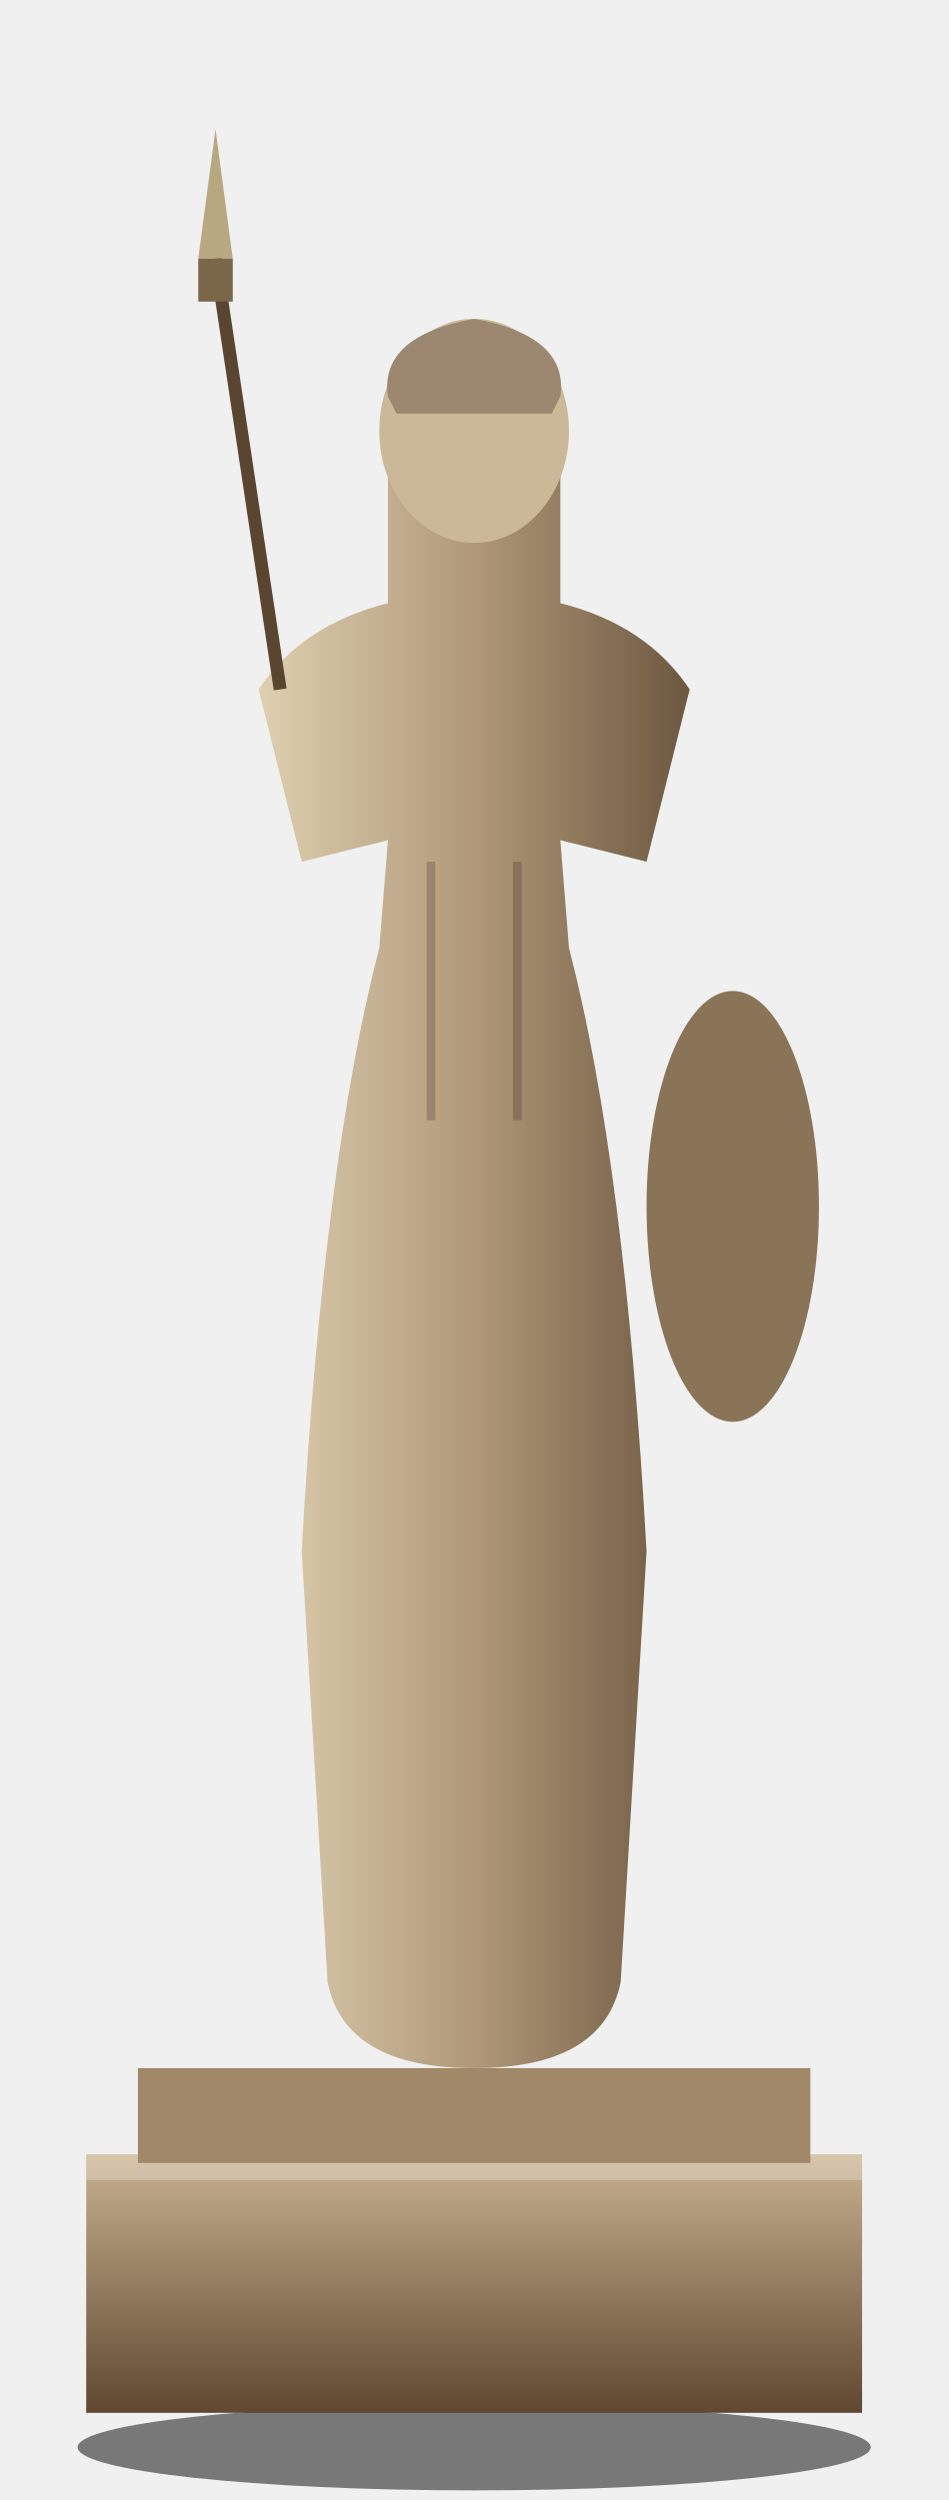
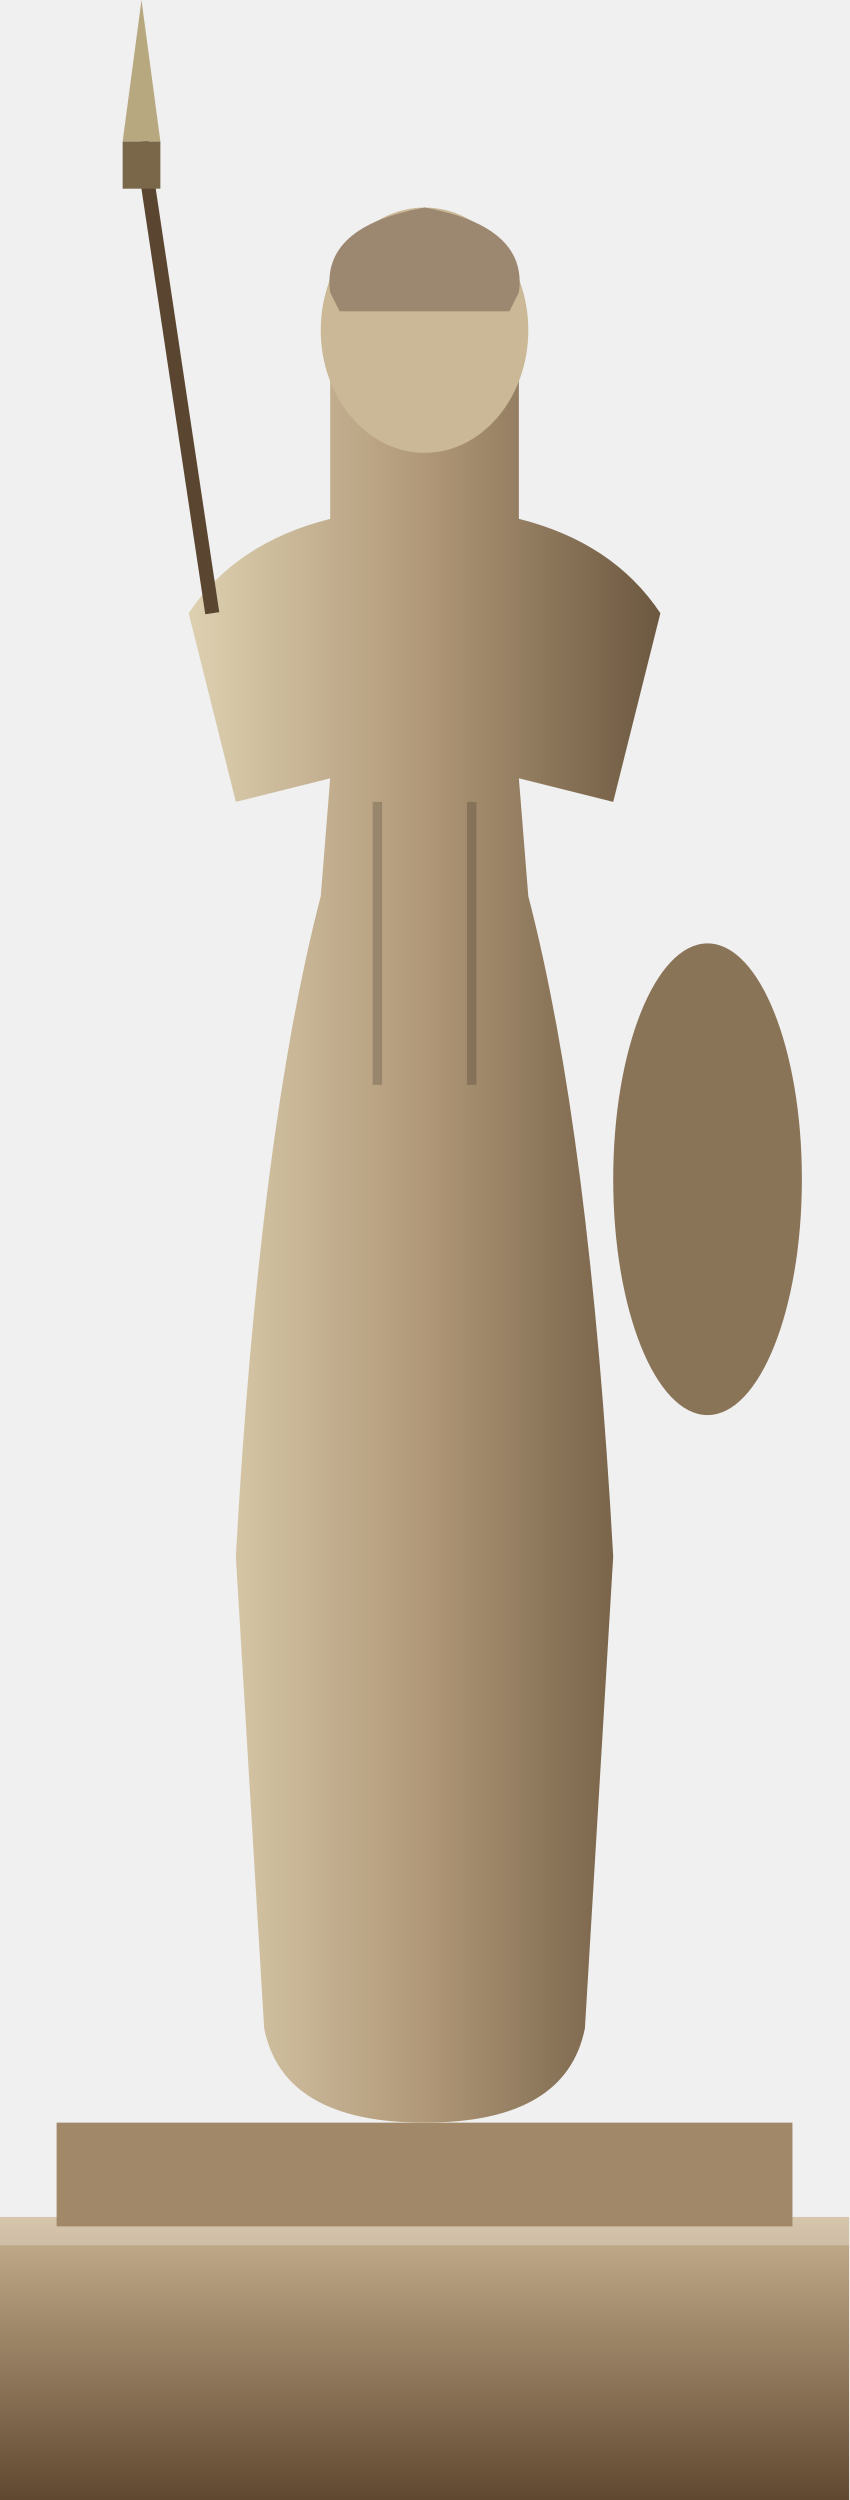
- <svg xmlns="http://www.w3.org/2000/svg" viewBox="0 0 220 580" width="220" height="580">
+ <svg xmlns="http://www.w3.org/2000/svg" viewBox="20 30 180 530" width="180" height="530">
  <defs>
    <linearGradient id="swb_stone" x1="0" y1="0" x2="1" y2="0">
      <stop offset="0" stop-color="#ddd0b0" />
      <stop offset="0.5" stop-color="#b09878" />
      <stop offset="1" stop-color="#6c5840" />
    </linearGradient>
    <linearGradient id="swb_base" x1="0" y1="0" x2="0" y2="1">
      <stop offset="0" stop-color="#c8b290" />
      <stop offset="1" stop-color="#604830" />
    </linearGradient>
  </defs>
-   <ellipse cx="110" cy="568" rx="92" ry="10" fill="#000" opacity="0.5" />
  <rect x="20" y="500" width="180" height="60" fill="url(#swb_base)" />
  <rect x="20" y="500" width="180" height="6" fill="#fff" opacity="0.25" />
  <rect x="32" y="480" width="156" height="22" fill="#a08868" />
  <path d="M 110 80 Q 92 80 90 110 L 90 140 Q 70 145 60 160 L 70 200 L 90 195 L 88 220 Q 75 270 70 360 L 76 460 Q 80 480 110 480 Q 140 480 144 460 L 150 360 Q 145 270 132 220 L 130 195 L 150 200 L 160 160 Q 150 145 130 140 L 130 110 Q 130 80 110 80 Z" fill="url(#swb_stone)" />
  <ellipse cx="110" cy="100" rx="22" ry="26" fill="#cab896" />
  <path d="M 90 92 Q 88 78 110 74 Q 132 78 130 92 L 128 96 L 92 96 Z" fill="#9c8870" />
  <line x1="65" y1="160" x2="50" y2="60" stroke="#5a4630" stroke-width="3" />
  <path d="M 46 60 L 54 60 L 50 30 Z" fill="#b8a880" />
  <rect x="46" y="60" width="8" height="10" fill="#7a6648" />
  <ellipse cx="170" cy="280" rx="20" ry="50" fill="#8a7458" />
  <line x1="100" y1="200" x2="100" y2="260" stroke="#000" opacity="0.18" stroke-width="2" />
  <line x1="120" y1="200" x2="120" y2="260" stroke="#000" opacity="0.18" stroke-width="2" />
</svg>
